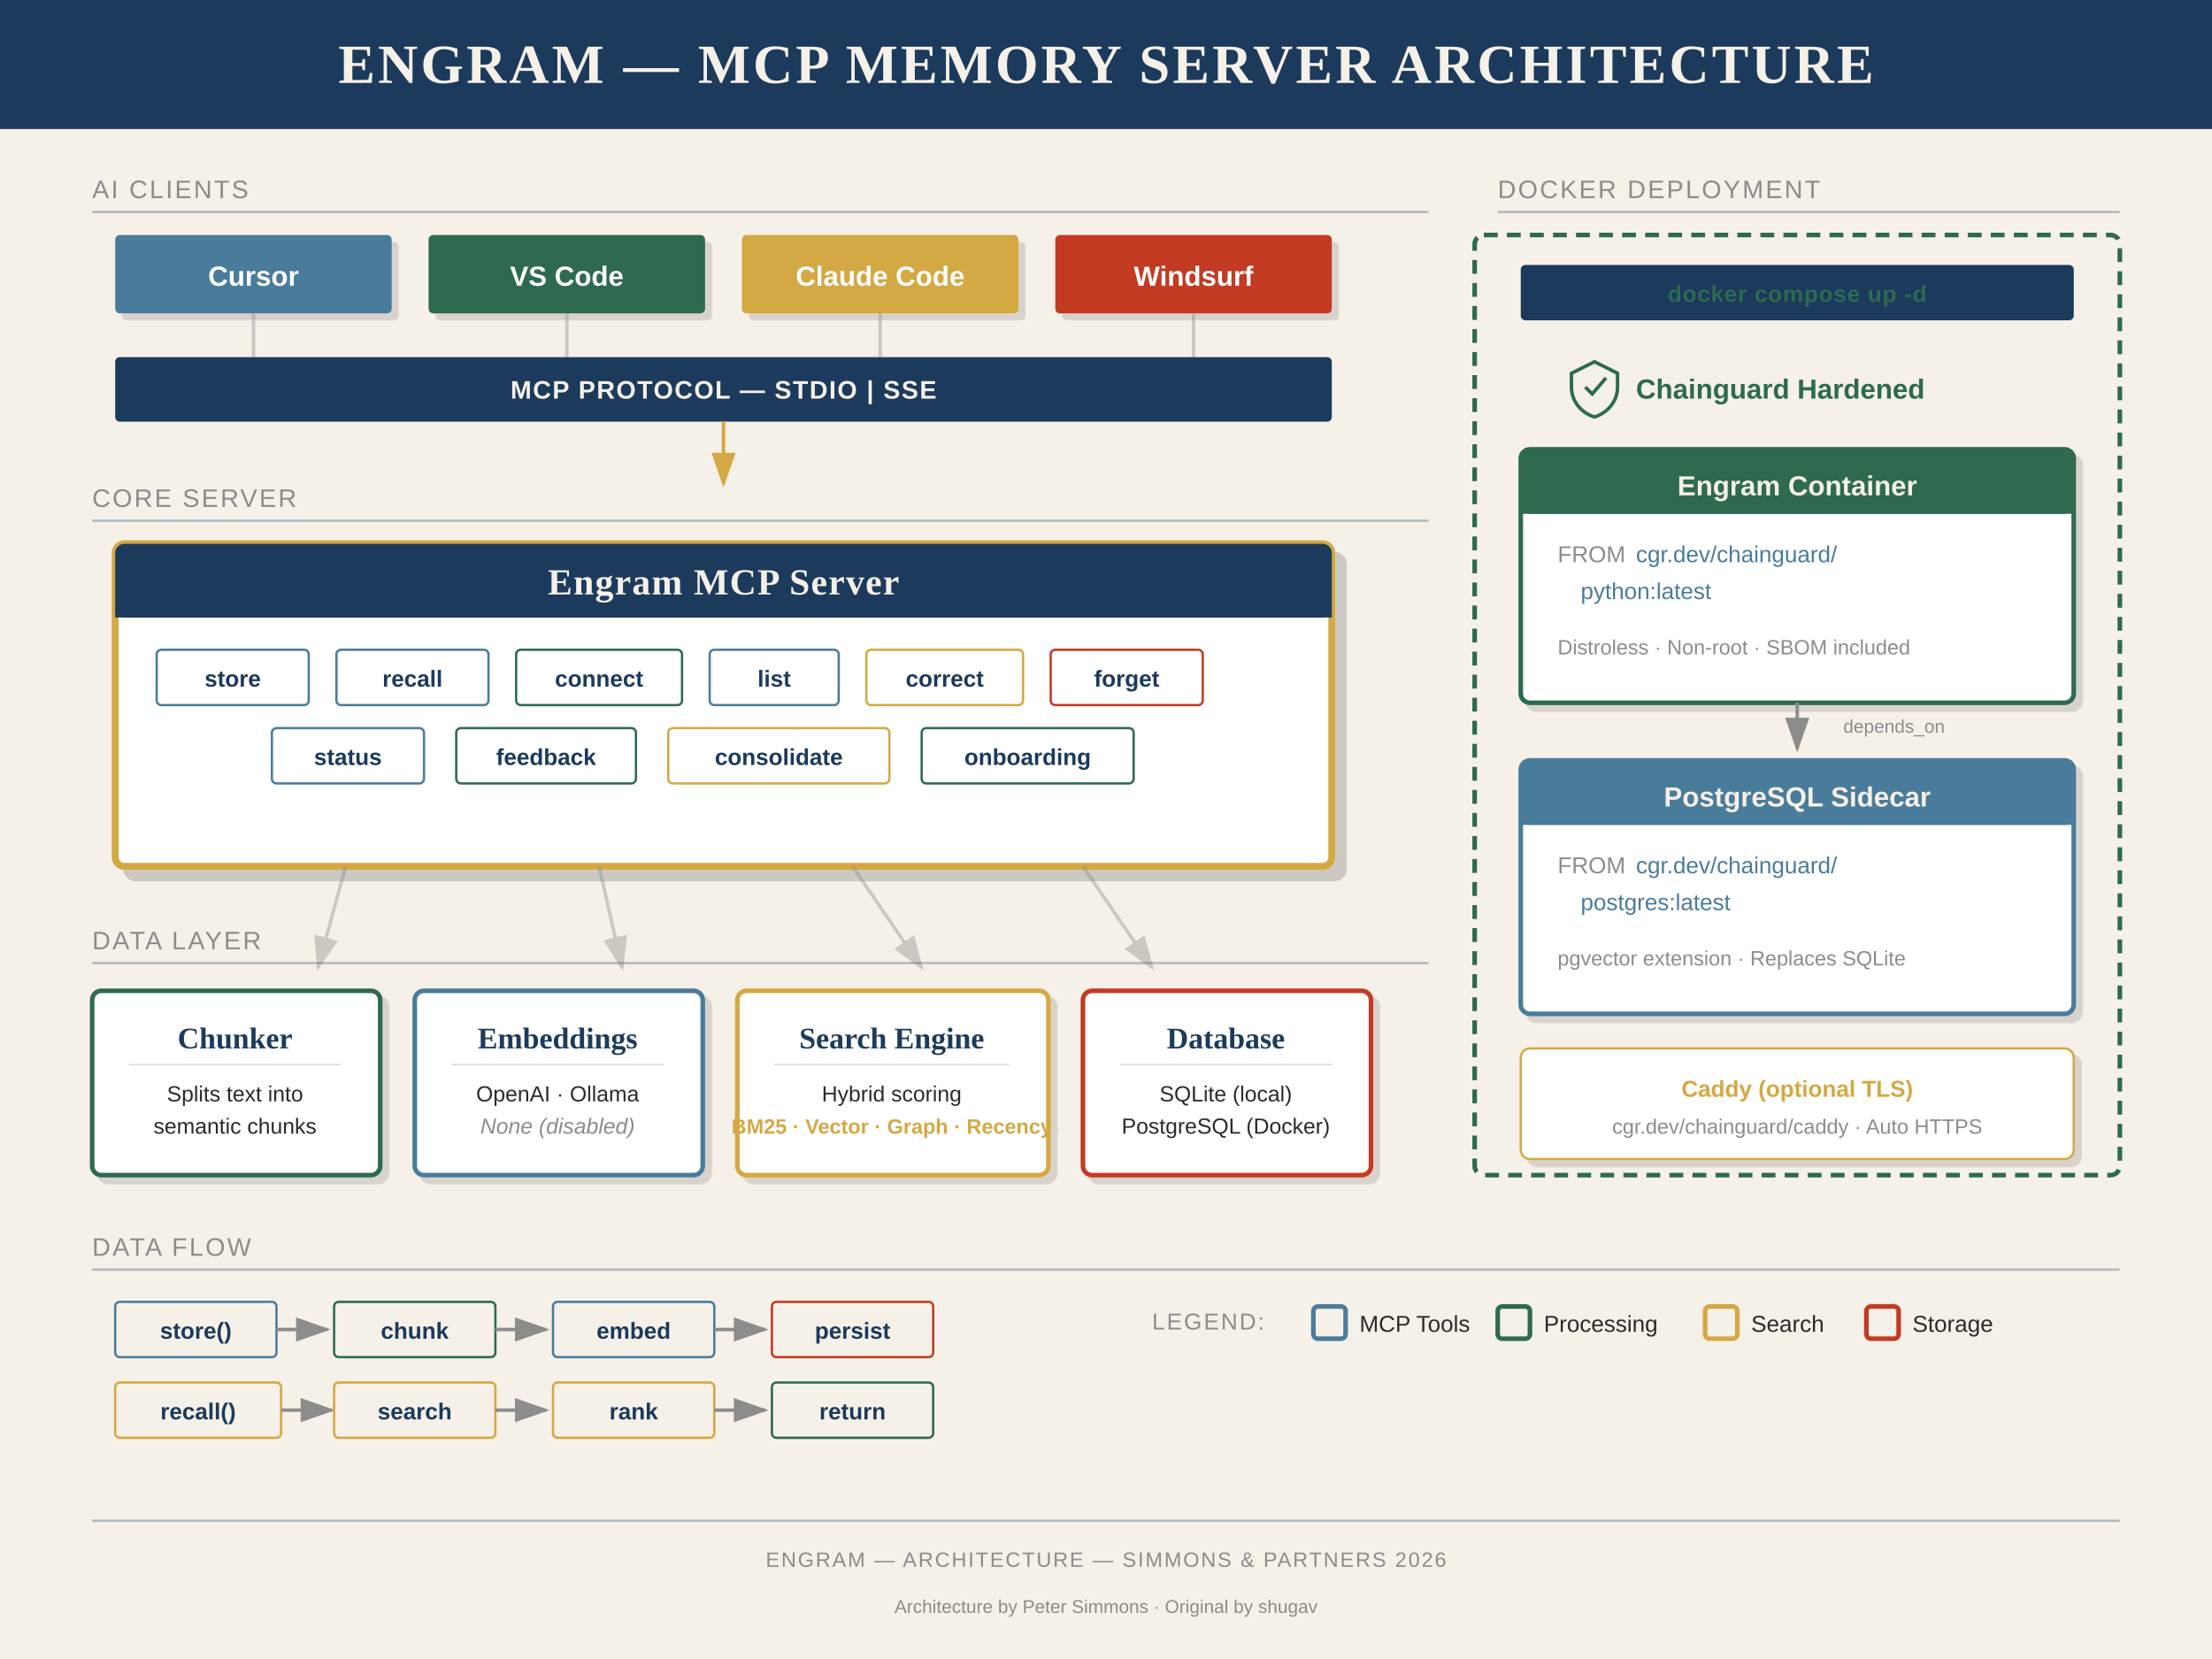
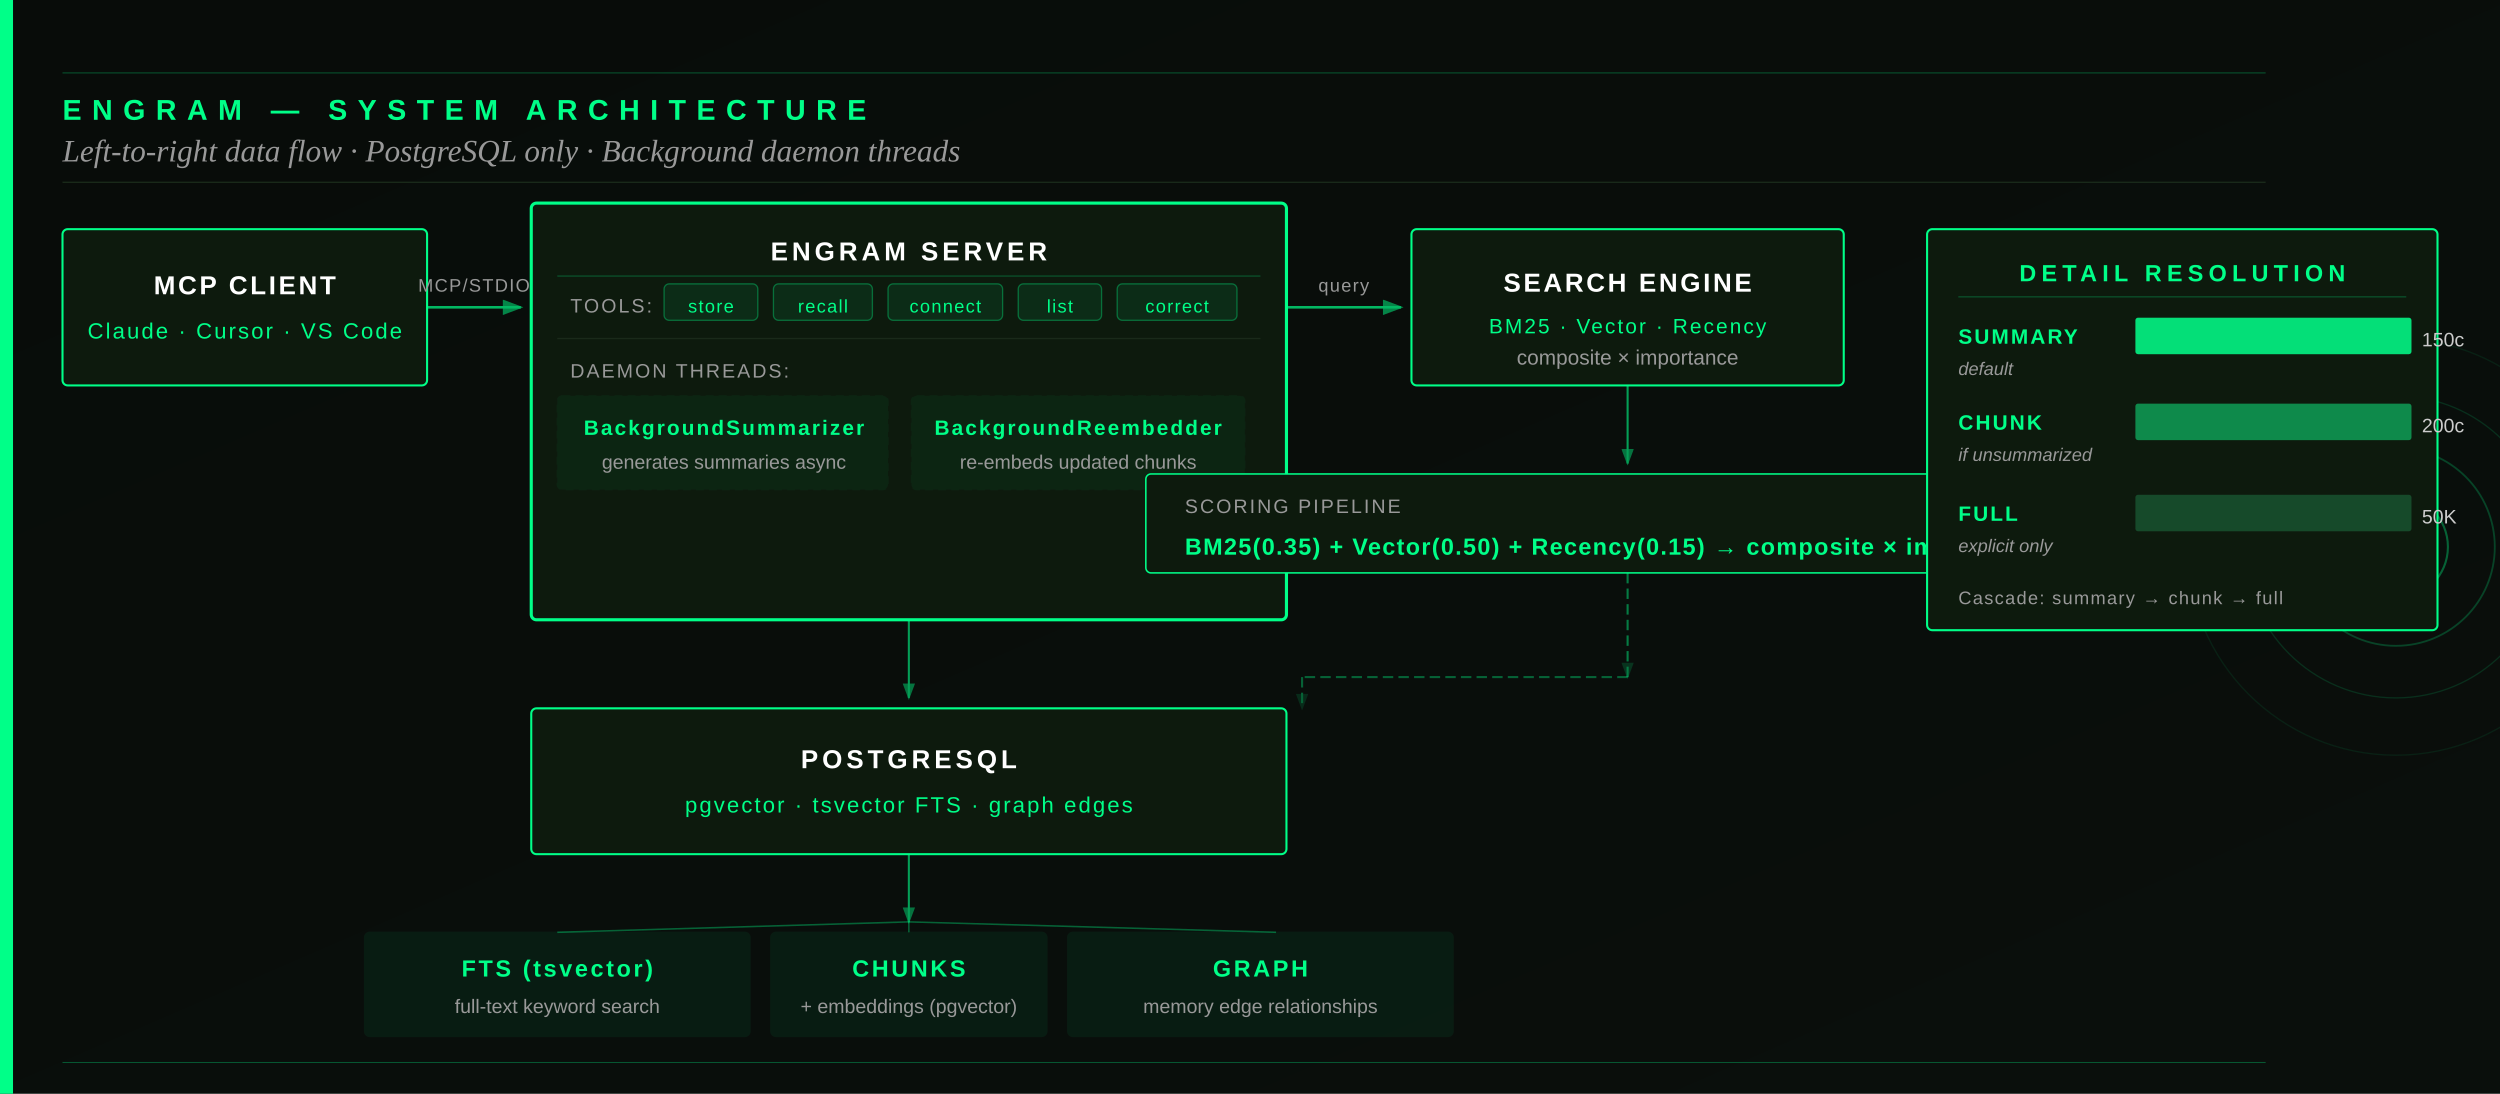
- <svg xmlns="http://www.w3.org/2000/svg" viewBox="0 0 960 720" width="100%">
+ <svg xmlns="http://www.w3.org/2000/svg" viewBox="0 0 960 420" width="100%">
  <defs>
-     <filter id="shadow-standard" x="-5%" y="-5%" width="115%" height="115%">
-       <feDropShadow dx="3" dy="3" stdDeviation="0" flood-color="#2B2B2B" flood-opacity="0.15" />
-     </filter>
-     <filter id="shadow-elevated" x="-5%" y="-5%" width="115%" height="115%">
-       <feDropShadow dx="5" dy="5" stdDeviation="0" flood-color="#2B2B2B" flood-opacity="0.2" />
-     </filter>
-     <marker id="arrowhead" markerWidth="10" markerHeight="7" refX="9" refY="3.5" orient="auto">
-       <polygon points="0 0, 10 3.5, 0 7" fill="#8C8C8C" />
+     <linearGradient id="bg" x1="0%" y1="0%" x2="100%" y2="100%">
+       <stop offset="0%" style="stop-color:#080c09" />
+       <stop offset="100%" style="stop-color:#0a0f0c" />
+     </linearGradient>
+     <marker id="arrow" markerWidth="8" markerHeight="6" refX="7" refY="3" orient="auto">
+       <polygon points="0 0, 8 3, 0 6" fill="#00ff88" opacity="0.7" />
    </marker>
-     <marker id="arrowhead-gold" markerWidth="10" markerHeight="7" refX="9" refY="3.5" orient="auto">
-       <polygon points="0 0, 10 3.5, 0 7" fill="#D4A843" />
+     <marker id="arrow-dim" markerWidth="8" markerHeight="6" refX="7" refY="3" orient="auto">
+       <polygon points="0 0, 8 3, 0 6" fill="#00ff88" opacity="0.35" />
    </marker>
-     <style>
-       @media (prefers-color-scheme: dark) {
-         .bg-ivory { fill: #1A1A2E; }
-         .text-navy { fill: #F5F0E8; }
-         .text-charcoal { fill: #E0E0E0; }
-         .text-muted { fill: #8C8C8C; }
-         .border-navy { stroke: #4A7C9B; }
-         .card-fill { fill: #2B2B3D; }
-         .header-fill { fill: #0D1B2A; }
-       }
-     </style>
  </defs>
-   <rect class="bg-ivory" width="960" height="720" fill="#F5F0E8" />
-   <rect class="header-fill" x="0" y="0" width="960" height="56" fill="#1B3A5C" />
-   <text x="480" y="36" font-family="Georgia, 'Times New Roman', serif" font-weight="700" font-size="24" fill="#F5F0E8" text-anchor="middle" letter-spacing="0.05em">ENGRAM — MCP MEMORY SERVER ARCHITECTURE</text>
-   <text x="40" y="86" font-family="'Helvetica Neue', Arial, sans-serif" font-size="11" fill="#8C8C8C" letter-spacing="0.08em">AI CLIENTS</text>
-   <line x1="40" y1="92" x2="620" y2="92" stroke="#1B3A5C" stroke-width="1" opacity="0.3" />
-   <g filter="url(#shadow-standard)">
-     <rect x="50" y="102" width="120" height="34" fill="#4A7C9B" rx="2" />
-     <text x="110" y="124" text-anchor="middle" fill="#FFFFFF" font-family="'Helvetica Neue', Arial, sans-serif" font-size="12" font-weight="600">Cursor</text>
-   </g>
-   <g filter="url(#shadow-standard)">
-     <rect x="186" y="102" width="120" height="34" fill="#2D6A4F" rx="2" />
-     <text x="246" y="124" text-anchor="middle" fill="#FFFFFF" font-family="'Helvetica Neue', Arial, sans-serif" font-size="12" font-weight="600">VS Code</text>
-   </g>
-   <g filter="url(#shadow-standard)">
-     <rect x="322" y="102" width="120" height="34" fill="#D4A843" rx="2" />
-     <text x="382" y="124" text-anchor="middle" fill="#FFFFFF" font-family="'Helvetica Neue', Arial, sans-serif" font-size="12" font-weight="600">Claude Code</text>
-   </g>
-   <g filter="url(#shadow-standard)">
-     <rect x="458" y="102" width="120" height="34" fill="#C23B22" rx="2" />
-     <text x="518" y="124" text-anchor="middle" fill="#FFFFFF" font-family="'Helvetica Neue', Arial, sans-serif" font-size="12" font-weight="600">Windsurf</text>
-   </g>
-   <g stroke="#8C8C8C" stroke-width="1.5" opacity="0.4">
-     <line x1="110" y1="136" x2="110" y2="155" />
-     <line x1="246" y1="136" x2="246" y2="155" />
-     <line x1="382" y1="136" x2="382" y2="155" />
-     <line x1="518" y1="136" x2="518" y2="155" />
-   </g>
-   <rect x="50" y="155" width="528" height="28" fill="#1B3A5C" rx="2" />
-   <text x="314" y="173" text-anchor="middle" fill="#F5F0E8" font-family="'Helvetica Neue', Arial, sans-serif" font-size="11" font-weight="600" letter-spacing="0.05em">MCP PROTOCOL — STDIO | SSE</text>
-   <line x1="314" y1="183" x2="314" y2="210" stroke="#D4A843" stroke-width="1.5" marker-end="url(#arrowhead-gold)" />
-   <text x="40" y="220" font-family="'Helvetica Neue', Arial, sans-serif" font-size="11" fill="#8C8C8C" letter-spacing="0.08em">CORE SERVER</text>
-   <line x1="40" y1="226" x2="620" y2="226" stroke="#1B3A5C" stroke-width="1" opacity="0.3" />
-   <g filter="url(#shadow-elevated)">
-     <rect class="card-fill" x="50" y="236" width="528" height="140" fill="#FFFFFF" stroke="#D4A843" stroke-width="3" rx="4" />
-     <rect x="50" y="236" width="528" height="32" fill="#1B3A5C" rx="4" />
-     <rect x="50" y="264" width="528" height="4" fill="#1B3A5C" />
-     <text x="314" y="258" text-anchor="middle" fill="#F5F0E8" font-family="Georgia, 'Times New Roman', serif" font-weight="700" font-size="16" letter-spacing="0.03em">Engram MCP Server</text>
-   </g>
-   <g font-family="'Helvetica Neue', Arial, sans-serif" font-size="10">
-     <rect x="68" y="282" width="66" height="24" fill="none" stroke="#4A7C9B" stroke-width="1" rx="2" />
-     <text x="101" y="298" text-anchor="middle" fill="#1B3A5C" font-weight="600">store</text>
-     <rect x="146" y="282" width="66" height="24" fill="none" stroke="#4A7C9B" stroke-width="1" rx="2" />
-     <text x="179" y="298" text-anchor="middle" fill="#1B3A5C" font-weight="600">recall</text>
-     <rect x="224" y="282" width="72" height="24" fill="none" stroke="#2D6A4F" stroke-width="1" rx="2" />
-     <text x="260" y="298" text-anchor="middle" fill="#1B3A5C" font-weight="600">connect</text>
-     <rect x="308" y="282" width="56" height="24" fill="none" stroke="#4A7C9B" stroke-width="1" rx="2" />
-     <text x="336" y="298" text-anchor="middle" fill="#1B3A5C" font-weight="600">list</text>
-     <rect x="376" y="282" width="68" height="24" fill="none" stroke="#D4A843" stroke-width="1" rx="2" />
-     <text x="410" y="298" text-anchor="middle" fill="#1B3A5C" font-weight="600">correct</text>
-     <rect x="456" y="282" width="66" height="24" fill="none" stroke="#C23B22" stroke-width="1" rx="2" />
-     <text x="489" y="298" text-anchor="middle" fill="#1B3A5C" font-weight="600">forget</text>
-   </g>
-   <g font-family="'Helvetica Neue', Arial, sans-serif" font-size="10">
-     <rect x="118" y="316" width="66" height="24" fill="none" stroke="#4A7C9B" stroke-width="1" rx="2" />
-     <text x="151" y="332" text-anchor="middle" fill="#1B3A5C" font-weight="600">status</text>
-     <rect x="198" y="316" width="78" height="24" fill="none" stroke="#2D6A4F" stroke-width="1" rx="2" />
-     <text x="237" y="332" text-anchor="middle" fill="#1B3A5C" font-weight="600">feedback</text>
-     <rect x="290" y="316" width="96" height="24" fill="none" stroke="#D4A843" stroke-width="1" rx="2" />
-     <text x="338" y="332" text-anchor="middle" fill="#1B3A5C" font-weight="600">consolidate</text>
-     <rect x="400" y="316" width="92" height="24" fill="none" stroke="#2D6A4F" stroke-width="1" rx="2" />
-     <text x="446" y="332" text-anchor="middle" fill="#1B3A5C" font-weight="600">onboarding</text>
-   </g>
-   <g stroke="#8C8C8C" stroke-width="1.5" opacity="0.4">
-     <line x1="150" y1="376" x2="138" y2="420" marker-end="url(#arrowhead)" />
-     <line x1="260" y1="376" x2="270" y2="420" marker-end="url(#arrowhead)" />
-     <line x1="370" y1="376" x2="400" y2="420" marker-end="url(#arrowhead)" />
-     <line x1="470" y1="376" x2="500" y2="420" marker-end="url(#arrowhead)" />
-   </g>
-   <text x="40" y="412" font-family="'Helvetica Neue', Arial, sans-serif" font-size="11" fill="#8C8C8C" letter-spacing="0.08em">DATA LAYER</text>
-   <line x1="40" y1="418" x2="620" y2="418" stroke="#1B3A5C" stroke-width="1" opacity="0.3" />
-   <g filter="url(#shadow-standard)">
-     <rect class="card-fill" x="40" y="430" width="125" height="80" fill="#FFFFFF" stroke="#2D6A4F" stroke-width="2" rx="4" />
-     <text x="102" y="455" text-anchor="middle" fill="#1B3A5C" font-family="Georgia, 'Times New Roman', serif" font-weight="700" font-size="13">Chunker</text>
-     <line x1="56" y1="462" x2="148" y2="462" stroke="#8C8C8C" stroke-width="0.5" opacity="0.4" />
-     <text x="102" y="478" text-anchor="middle" fill="#2B2B2B" font-family="'Helvetica Neue', Arial, sans-serif" font-size="9.5">Splits text into</text>
-     <text x="102" y="492" text-anchor="middle" fill="#2B2B2B" font-family="'Helvetica Neue', Arial, sans-serif" font-size="9.5">semantic chunks</text>
-   </g>
-   <g filter="url(#shadow-standard)">
-     <rect class="card-fill" x="180" y="430" width="125" height="80" fill="#FFFFFF" stroke="#4A7C9B" stroke-width="2" rx="4" />
-     <text x="242" y="455" text-anchor="middle" fill="#1B3A5C" font-family="Georgia, 'Times New Roman', serif" font-weight="700" font-size="13">Embeddings</text>
-     <line x1="196" y1="462" x2="288" y2="462" stroke="#8C8C8C" stroke-width="0.5" opacity="0.4" />
-     <text x="242" y="478" text-anchor="middle" fill="#2B2B2B" font-family="'Helvetica Neue', Arial, sans-serif" font-size="9.5">OpenAI · Ollama</text>
-     <text x="242" y="492" text-anchor="middle" fill="#8C8C8C" font-family="'Helvetica Neue', Arial, sans-serif" font-size="9.5" font-style="italic">None (disabled)</text>
-   </g>
-   <g filter="url(#shadow-standard)">
-     <rect class="card-fill" x="320" y="430" width="135" height="80" fill="#FFFFFF" stroke="#D4A843" stroke-width="2" rx="4" />
-     <text x="387" y="455" text-anchor="middle" fill="#1B3A5C" font-family="Georgia, 'Times New Roman', serif" font-weight="700" font-size="13">Search Engine</text>
-     <line x1="336" y1="462" x2="438" y2="462" stroke="#8C8C8C" stroke-width="0.5" opacity="0.4" />
-     <text x="387" y="478" text-anchor="middle" fill="#2B2B2B" font-family="'Helvetica Neue', Arial, sans-serif" font-size="9.5">Hybrid scoring</text>
-     <text x="387" y="492" text-anchor="middle" fill="#D4A843" font-family="'Helvetica Neue', Arial, sans-serif" font-size="9" font-weight="600">BM25 · Vector · Graph · Recency</text>
-   </g>
-   <g filter="url(#shadow-standard)">
-     <rect class="card-fill" x="470" y="430" width="125" height="80" fill="#FFFFFF" stroke="#C23B22" stroke-width="2" rx="4" />
-     <text x="532" y="455" text-anchor="middle" fill="#1B3A5C" font-family="Georgia, 'Times New Roman', serif" font-weight="700" font-size="13">Database</text>
-     <line x1="486" y1="462" x2="578" y2="462" stroke="#8C8C8C" stroke-width="0.5" opacity="0.4" />
-     <text x="532" y="478" text-anchor="middle" fill="#2B2B2B" font-family="'Helvetica Neue', Arial, sans-serif" font-size="9.5">SQLite (local)</text>
-     <text x="532" y="492" text-anchor="middle" fill="#2B2B2B" font-family="'Helvetica Neue', Arial, sans-serif" font-size="9.5">PostgreSQL (Docker)</text>
-   </g>
-   <text x="650" y="86" font-family="'Helvetica Neue', Arial, sans-serif" font-size="11" fill="#8C8C8C" letter-spacing="0.08em">DOCKER DEPLOYMENT</text>
-   <line x1="650" y1="92" x2="920" y2="92" stroke="#1B3A5C" stroke-width="1" opacity="0.3" />
-   <rect x="640" y="102" width="280" height="408" fill="none" stroke="#2D6A4F" stroke-width="2" rx="4" stroke-dasharray="6,4" />
-   <rect x="660" y="115" width="240" height="24" fill="#1B3A5C" rx="2" />
-   <text x="780" y="131" text-anchor="middle" fill="#2D6A4F" font-family="'Helvetica Neue', Arial, sans-serif" font-size="10" font-weight="600" letter-spacing="0.03em">docker compose up -d</text>
-   <g transform="translate(680, 155)">
-     <path d="M12,2 L22,7 L22,13 C22,19 18,24 12,26 C6,24 2,19 2,13 L2,7 Z" fill="none" stroke="#2D6A4F" stroke-width="1.5" />
-     <polyline points="8,13 11,16 17,9" fill="none" stroke="#2D6A4F" stroke-width="1.5" />
-     <text x="30" y="18" fill="#2D6A4F" font-family="'Helvetica Neue', Arial, sans-serif" font-size="12" font-weight="600">Chainguard Hardened</text>
-   </g>
-   <g filter="url(#shadow-standard)">
-     <rect class="card-fill" x="660" y="195" width="240" height="110" fill="#FFFFFF" stroke="#2D6A4F" stroke-width="2" rx="4" />
-     <rect x="660" y="195" width="240" height="28" fill="#2D6A4F" rx="4" />
-     <rect x="660" y="219" width="240" height="4" fill="#2D6A4F" />
-     <text x="780" y="215" text-anchor="middle" fill="#F5F0E8" font-family="'Helvetica Neue', Arial, sans-serif" font-weight="600" font-size="12">Engram Container</text>
-     <text x="676" y="244" fill="#8C8C8C" font-family="'Helvetica Neue', Arial, sans-serif" font-size="10">FROM</text>
-     <text x="710" y="244" fill="#4A7C9B" font-family="'Helvetica Neue', Arial, sans-serif" font-size="10">cgr.dev/chainguard/</text>
-     <text x="686" y="260" fill="#4A7C9B" font-family="'Helvetica Neue', Arial, sans-serif" font-size="10">python:latest</text>
-     <text x="676" y="284" fill="#8C8C8C" font-family="'Helvetica Neue', Arial, sans-serif" font-size="9">Distroless · Non-root · SBOM included</text>
-   </g>
-   <line x1="780" y1="305" x2="780" y2="325" stroke="#8C8C8C" stroke-width="1.5" marker-end="url(#arrowhead)" />
-   <text x="800" y="318" fill="#8C8C8C" font-family="'Helvetica Neue', Arial, sans-serif" font-size="8">depends_on</text>
-   <g filter="url(#shadow-standard)">
-     <rect class="card-fill" x="660" y="330" width="240" height="110" fill="#FFFFFF" stroke="#4A7C9B" stroke-width="2" rx="4" />
-     <rect x="660" y="330" width="240" height="28" fill="#4A7C9B" rx="4" />
-     <rect x="660" y="354" width="240" height="4" fill="#4A7C9B" />
-     <text x="780" y="350" text-anchor="middle" fill="#F5F0E8" font-family="'Helvetica Neue', Arial, sans-serif" font-weight="600" font-size="12">PostgreSQL Sidecar</text>
-     <text x="676" y="379" fill="#8C8C8C" font-family="'Helvetica Neue', Arial, sans-serif" font-size="10">FROM</text>
-     <text x="710" y="379" fill="#4A7C9B" font-family="'Helvetica Neue', Arial, sans-serif" font-size="10">cgr.dev/chainguard/</text>
-     <text x="686" y="395" fill="#4A7C9B" font-family="'Helvetica Neue', Arial, sans-serif" font-size="10">postgres:latest</text>
-     <text x="676" y="419" fill="#8C8C8C" font-family="'Helvetica Neue', Arial, sans-serif" font-size="9">pgvector extension · Replaces SQLite</text>
-   </g>
-   <g filter="url(#shadow-standard)">
-     <rect class="card-fill" x="660" y="455" width="240" height="48" fill="#FFFFFF" stroke="#D4A843" stroke-width="1" rx="4" />
-     <text x="780" y="476" text-anchor="middle" fill="#D4A843" font-family="'Helvetica Neue', Arial, sans-serif" font-size="10" font-weight="600">Caddy (optional TLS)</text>
-     <text x="780" y="492" text-anchor="middle" fill="#8C8C8C" font-family="'Helvetica Neue', Arial, sans-serif" font-size="9">cgr.dev/chainguard/caddy · Auto HTTPS</text>
-   </g>
-   <text x="40" y="545" font-family="'Helvetica Neue', Arial, sans-serif" font-size="11" fill="#8C8C8C" letter-spacing="0.08em">DATA FLOW</text>
-   <line x1="40" y1="551" x2="920" y2="551" stroke="#1B3A5C" stroke-width="1" opacity="0.3" />
-   <g transform="translate(50, 565)">
-     <rect x="0" y="0" width="70" height="24" fill="none" stroke="#4A7C9B" stroke-width="1" rx="2" />
-     <text x="35" y="16" text-anchor="middle" fill="#1B3A5C" font-family="'Helvetica Neue', Arial, sans-serif" font-size="10" font-weight="600">store()</text>
-     <line x1="70" y1="12" x2="92" y2="12" stroke="#8C8C8C" stroke-width="1.5" marker-end="url(#arrowhead)" />
-     <rect x="95" y="0" width="70" height="24" fill="none" stroke="#2D6A4F" stroke-width="1" rx="2" />
-     <text x="130" y="16" text-anchor="middle" fill="#1B3A5C" font-family="'Helvetica Neue', Arial, sans-serif" font-size="10" font-weight="600">chunk</text>
-     <line x1="165" y1="12" x2="187" y2="12" stroke="#8C8C8C" stroke-width="1.5" marker-end="url(#arrowhead)" />
-     <rect x="190" y="0" width="70" height="24" fill="none" stroke="#4A7C9B" stroke-width="1" rx="2" />
-     <text x="225" y="16" text-anchor="middle" fill="#1B3A5C" font-family="'Helvetica Neue', Arial, sans-serif" font-size="10" font-weight="600">embed</text>
-     <line x1="260" y1="12" x2="282" y2="12" stroke="#8C8C8C" stroke-width="1.5" marker-end="url(#arrowhead)" />
-     <rect x="285" y="0" width="70" height="24" fill="none" stroke="#C23B22" stroke-width="1" rx="2" />
-     <text x="320" y="16" text-anchor="middle" fill="#1B3A5C" font-family="'Helvetica Neue', Arial, sans-serif" font-size="10" font-weight="600">persist</text>
-   </g>
-   <g transform="translate(50, 600)">
-     <rect x="0" y="0" width="72" height="24" fill="none" stroke="#D4A843" stroke-width="1" rx="2" />
-     <text x="36" y="16" text-anchor="middle" fill="#1B3A5C" font-family="'Helvetica Neue', Arial, sans-serif" font-size="10" font-weight="600">recall()</text>
-     <line x1="72" y1="12" x2="94" y2="12" stroke="#8C8C8C" stroke-width="1.5" marker-end="url(#arrowhead)" />
-     <rect x="95" y="0" width="70" height="24" fill="none" stroke="#D4A843" stroke-width="1" rx="2" />
-     <text x="130" y="16" text-anchor="middle" fill="#1B3A5C" font-family="'Helvetica Neue', Arial, sans-serif" font-size="10" font-weight="600">search</text>
-     <line x1="165" y1="12" x2="187" y2="12" stroke="#8C8C8C" stroke-width="1.5" marker-end="url(#arrowhead)" />
-     <rect x="190" y="0" width="70" height="24" fill="none" stroke="#D4A843" stroke-width="1" rx="2" />
-     <text x="225" y="16" text-anchor="middle" fill="#1B3A5C" font-family="'Helvetica Neue', Arial, sans-serif" font-size="10" font-weight="600">rank</text>
-     <line x1="260" y1="12" x2="282" y2="12" stroke="#8C8C8C" stroke-width="1.5" marker-end="url(#arrowhead)" />
-     <rect x="285" y="0" width="70" height="24" fill="none" stroke="#2D6A4F" stroke-width="1" rx="2" />
-     <text x="320" y="16" text-anchor="middle" fill="#1B3A5C" font-family="'Helvetica Neue', Arial, sans-serif" font-size="10" font-weight="600">return</text>
-   </g>
-   <g transform="translate(500, 565)">
-     <text x="0" y="12" font-family="'Helvetica Neue', Arial, sans-serif" font-size="10" fill="#8C8C8C" letter-spacing="0.08em">LEGEND:</text>
-     <rect x="70" y="2" width="14" height="14" fill="none" stroke="#4A7C9B" stroke-width="2" rx="2" />
-     <text x="90" y="13" font-family="'Helvetica Neue', Arial, sans-serif" font-size="10" fill="#2B2B2B">MCP Tools</text>
-     <rect x="150" y="2" width="14" height="14" fill="none" stroke="#2D6A4F" stroke-width="2" rx="2" />
-     <text x="170" y="13" font-family="'Helvetica Neue', Arial, sans-serif" font-size="10" fill="#2B2B2B">Processing</text>
-     <rect x="240" y="2" width="14" height="14" fill="none" stroke="#D4A843" stroke-width="2" rx="2" />
-     <text x="260" y="13" font-family="'Helvetica Neue', Arial, sans-serif" font-size="10" fill="#2B2B2B">Search</text>
-     <rect x="310" y="2" width="14" height="14" fill="none" stroke="#C23B22" stroke-width="2" rx="2" />
-     <text x="330" y="13" font-family="'Helvetica Neue', Arial, sans-serif" font-size="10" fill="#2B2B2B">Storage</text>
-   </g>
-   <line x1="40" y1="660" x2="920" y2="660" stroke="#1B3A5C" stroke-width="1" opacity="0.3" />
-   <text x="480" y="680" text-anchor="middle" fill="#8C8C8C" font-family="'Helvetica Neue', Arial, sans-serif" font-size="9" letter-spacing="0.08em">ENGRAM — ARCHITECTURE — SIMMONS &amp; PARTNERS 2026</text>
-   <text x="480" y="700" text-anchor="middle" fill="#8C8C8C" font-family="'Helvetica Neue', Arial, sans-serif" font-size="8">Architecture by Peter Simmons · Original by shugav</text>
+   <rect width="960" height="420" fill="url(#bg)" />
+   <rect width="5" height="420" fill="#00ff88" />
+   <circle cx="920" cy="210" r="80" fill="none" stroke="#00ff88" stroke-width="0.5" opacity="0.08" />
+   <circle cx="920" cy="210" r="58" fill="none" stroke="#00ff88" stroke-width="0.5" opacity="0.14" />
+   <circle cx="920" cy="210" r="38" fill="none" stroke="#00ff88" stroke-width="0.7" opacity="0.22" />
+   <circle cx="920" cy="210" r="20" fill="none" stroke="#00ff88" stroke-width="0.8" opacity="0.35" />
+   <circle cx="920" cy="210" r="7" fill="#00ff88" opacity="0.20" />
+   <circle cx="920" cy="210" r="2.5" fill="#00ff88" opacity="0.85" />
+   <line x1="24" y1="28" x2="870" y2="28" stroke="#00ff88" stroke-width="0.4" opacity="0.3" />
+   <text x="24" y="46" font-family="'Helvetica Neue', Arial, sans-serif" font-size="11" fill="#00ff88" font-weight="700" letter-spacing="4">ENGRAM — SYSTEM ARCHITECTURE</text>
+   <text x="24" y="62" font-family="Georgia, 'Times New Roman', serif" font-size="12" fill="#999999" font-style="italic">Left-to-right data flow · PostgreSQL only · Background daemon threads</text>
+   <line x1="24" y1="70" x2="870" y2="70" stroke="#1a2a1a" stroke-width="0.5" />
+   <rect x="24" y="88" width="140" height="60" rx="2" fill="#0d1a0d" stroke="#00ff88" stroke-width="0.8" />
+   <text x="94" y="113" font-family="'Helvetica Neue', Arial, sans-serif" font-size="10" fill="#ffffff" font-weight="700" text-anchor="middle" letter-spacing="1">MCP CLIENT</text>
+   <text x="94" y="130" font-family="'Helvetica Neue', Arial, sans-serif" font-size="8.5" fill="#00ff88" text-anchor="middle" letter-spacing="0.8">Claude · Cursor · VS Code</text>
+   <line x1="164" y1="118" x2="200" y2="118" stroke="#00ff88" stroke-width="1" marker-end="url(#arrow)" opacity="0.7" />
+   <text x="182" y="112" font-family="'Helvetica Neue', Arial, sans-serif" font-size="7" fill="#999999" text-anchor="middle" letter-spacing="0.5">MCP/STDIO</text>
+   <rect x="204" y="78" width="290" height="160" rx="2" fill="#0d1a0d" stroke="#00ff88" stroke-width="1.2" />
+   <text x="349" y="100" font-family="'Helvetica Neue', Arial, sans-serif" font-size="10" fill="#ffffff" font-weight="700" text-anchor="middle" letter-spacing="1.5">ENGRAM SERVER</text>
+   <line x1="214" y1="106" x2="484" y2="106" stroke="#00ff88" stroke-width="0.4" opacity="0.3" />
+   <text x="219" y="120" font-family="'Helvetica Neue', Arial, sans-serif" font-size="7.5" fill="#999999" letter-spacing="0.8">TOOLS:</text>
+   <rect x="255" y="109" width="36" height="14" rx="2" fill="#00ff88" opacity="0.08" />
+   <rect x="255" y="109" width="36" height="14" rx="2" fill="none" stroke="#00ff88" stroke-width="0.5" opacity="0.35" />
+   <text x="273" y="120" font-family="'Helvetica Neue', Arial, sans-serif" font-size="7" fill="#00ff88" text-anchor="middle" letter-spacing="0.5">store</text>
+   <rect x="297" y="109" width="38" height="14" rx="2" fill="#00ff88" opacity="0.08" />
+   <rect x="297" y="109" width="38" height="14" rx="2" fill="none" stroke="#00ff88" stroke-width="0.5" opacity="0.35" />
+   <text x="316" y="120" font-family="'Helvetica Neue', Arial, sans-serif" font-size="7" fill="#00ff88" text-anchor="middle" letter-spacing="0.5">recall</text>
+   <rect x="341" y="109" width="44" height="14" rx="2" fill="#00ff88" opacity="0.08" />
+   <rect x="341" y="109" width="44" height="14" rx="2" fill="none" stroke="#00ff88" stroke-width="0.5" opacity="0.35" />
+   <text x="363" y="120" font-family="'Helvetica Neue', Arial, sans-serif" font-size="7" fill="#00ff88" text-anchor="middle" letter-spacing="0.5">connect</text>
+   <rect x="391" y="109" width="32" height="14" rx="2" fill="#00ff88" opacity="0.08" />
+   <rect x="391" y="109" width="32" height="14" rx="2" fill="none" stroke="#00ff88" stroke-width="0.5" opacity="0.35" />
+   <text x="407" y="120" font-family="'Helvetica Neue', Arial, sans-serif" font-size="7" fill="#00ff88" text-anchor="middle" letter-spacing="0.5">list</text>
+   <rect x="429" y="109" width="46" height="14" rx="2" fill="#00ff88" opacity="0.08" />
+   <rect x="429" y="109" width="46" height="14" rx="2" fill="none" stroke="#00ff88" stroke-width="0.5" opacity="0.35" />
+   <text x="452" y="120" font-family="'Helvetica Neue', Arial, sans-serif" font-size="7" fill="#00ff88" text-anchor="middle" letter-spacing="0.5">correct</text>
+   <line x1="214" y1="130" x2="484" y2="130" stroke="#1a2a1a" stroke-width="0.5" />
+   <text x="219" y="145" font-family="'Helvetica Neue', Arial, sans-serif" font-size="7.5" fill="#999999" letter-spacing="0.8">DAEMON THREADS:</text>
+   <rect x="214" y="152" width="127" height="36" rx="2" fill="#00ff88" opacity="0.05" stroke="#00ff88" stroke-width="0.5" stroke-dasharray="3,2" />
+   <text x="278" y="167" font-family="'Helvetica Neue', Arial, sans-serif" font-size="8" fill="#00ff88" font-weight="700" text-anchor="middle" letter-spacing="0.8">BackgroundSummarizer</text>
+   <text x="278" y="180" font-family="'Helvetica Neue', Arial, sans-serif" font-size="7.5" fill="#999999" text-anchor="middle">generates summaries async</text>
+   <rect x="350" y="152" width="128" height="36" rx="2" fill="#00ff88" opacity="0.05" stroke="#00ff88" stroke-width="0.5" stroke-dasharray="3,2" />
+   <text x="414" y="167" font-family="'Helvetica Neue', Arial, sans-serif" font-size="8" fill="#00ff88" font-weight="700" text-anchor="middle" letter-spacing="0.8">BackgroundReembedder</text>
+   <text x="414" y="180" font-family="'Helvetica Neue', Arial, sans-serif" font-size="7.5" fill="#999999" text-anchor="middle">re-embeds updated chunks</text>
+   <line x1="494" y1="118" x2="538" y2="118" stroke="#00ff88" stroke-width="1" marker-end="url(#arrow)" opacity="0.7" />
+   <text x="516" y="112" font-family="'Helvetica Neue', Arial, sans-serif" font-size="7" fill="#999999" text-anchor="middle" letter-spacing="0.5">query</text>
+   <rect x="542" y="88" width="166" height="60" rx="2" fill="#0d1a0d" stroke="#00ff88" stroke-width="0.8" />
+   <text x="625" y="112" font-family="'Helvetica Neue', Arial, sans-serif" font-size="10" fill="#ffffff" font-weight="700" text-anchor="middle" letter-spacing="1">SEARCH ENGINE</text>
+   <text x="625" y="128" font-family="'Helvetica Neue', Arial, sans-serif" font-size="8" fill="#00ff88" text-anchor="middle" letter-spacing="0.8">BM25 · Vector · Recency</text>
+   <text x="625" y="140" font-family="'Helvetica Neue', Arial, sans-serif" font-size="8" fill="#999999" text-anchor="middle">composite × importance</text>
+   <line x1="625" y1="148" x2="625" y2="178" stroke="#00ff88" stroke-width="0.8" marker-end="url(#arrow)" opacity="0.6" />
+   <rect x="440" y="182" width="370" height="38" rx="2" fill="#0d1a0d" stroke="#00ff88" stroke-width="0.6" />
+   <text x="455" y="197" font-family="'Helvetica Neue', Arial, sans-serif" font-size="7.5" fill="#999999" letter-spacing="0.8">SCORING PIPELINE</text>
+   <text x="455" y="213" font-family="'Helvetica Neue', Arial, sans-serif" font-size="9" fill="#00ff88" font-weight="700" letter-spacing="0.5">BM25(0.35) + Vector(0.50) + Recency(0.15)  →  composite  ×  importance  →  ranked</text>
+   <line x1="349" y1="238" x2="349" y2="268" stroke="#00ff88" stroke-width="0.8" marker-end="url(#arrow)" opacity="0.6" />
+   <rect x="204" y="272" width="290" height="56" rx="2" fill="#0d1a0d" stroke="#00ff88" stroke-width="0.8" />
+   <text x="349" y="295" font-family="'Helvetica Neue', Arial, sans-serif" font-size="10" fill="#ffffff" font-weight="700" text-anchor="middle" letter-spacing="1.5">POSTGRESQL</text>
+   <text x="349" y="312" font-family="'Helvetica Neue', Arial, sans-serif" font-size="8.5" fill="#00ff88" text-anchor="middle" letter-spacing="0.8">pgvector · tsvector FTS · graph edges</text>
+   <line x1="625" y1="220" x2="625" y2="260" stroke="#00ff88" stroke-width="0.8" marker-end="url(#arrow-dim)" opacity="0.45" stroke-dasharray="4,2" />
+   <line x1="625" y1="260" x2="500" y2="260" stroke="#00ff88" stroke-width="0.8" opacity="0.35" stroke-dasharray="4,2" />
+   <line x1="500" y1="260" x2="500" y2="272" stroke="#00ff88" stroke-width="0.8" marker-end="url(#arrow-dim)" opacity="0.35" stroke-dasharray="4,2" />
+   <line x1="349" y1="328" x2="349" y2="354" stroke="#00ff88" stroke-width="0.8" marker-end="url(#arrow)" opacity="0.6" />
+   <rect x="140" y="358" width="148" height="40" rx="2" fill="#00ff88" opacity="0.06" stroke="#00ff88" stroke-width="0.5" />
+   <text x="214" y="375" font-family="'Helvetica Neue', Arial, sans-serif" font-size="9" fill="#00ff88" font-weight="700" text-anchor="middle" letter-spacing="1">FTS (tsvector)</text>
+   <text x="214" y="389" font-family="'Helvetica Neue', Arial, sans-serif" font-size="7.5" fill="#999999" text-anchor="middle">full-text keyword search</text>
+   <line x1="349" y1="354" x2="214" y2="358" stroke="#00ff88" stroke-width="0.6" opacity="0.35" />
+   <line x1="349" y1="354" x2="349" y2="358" stroke="#00ff88" stroke-width="0.6" opacity="0.35" />
+   <line x1="349" y1="354" x2="490" y2="358" stroke="#00ff88" stroke-width="0.6" opacity="0.35" />
+   <rect x="296" y="358" width="106" height="40" rx="2" fill="#00ff88" opacity="0.06" stroke="#00ff88" stroke-width="0.5" />
+   <text x="349" y="375" font-family="'Helvetica Neue', Arial, sans-serif" font-size="9" fill="#00ff88" font-weight="700" text-anchor="middle" letter-spacing="1">CHUNKS</text>
+   <text x="349" y="389" font-family="'Helvetica Neue', Arial, sans-serif" font-size="7.5" fill="#999999" text-anchor="middle">+ embeddings (pgvector)</text>
+   <rect x="410" y="358" width="148" height="40" rx="2" fill="#00ff88" opacity="0.06" stroke="#00ff88" stroke-width="0.5" />
+   <text x="484" y="375" font-family="'Helvetica Neue', Arial, sans-serif" font-size="9" fill="#00ff88" font-weight="700" text-anchor="middle" letter-spacing="1">GRAPH</text>
+   <text x="484" y="389" font-family="'Helvetica Neue', Arial, sans-serif" font-size="7.5" fill="#999999" text-anchor="middle">memory edge relationships</text>
+   <rect x="740" y="88" width="196" height="154" rx="2" fill="#0d1a0d" stroke="#00ff88" stroke-width="0.8" />
+   <text x="838" y="108" font-family="'Helvetica Neue', Arial, sans-serif" font-size="9" fill="#00ff88" font-weight="700" text-anchor="middle" letter-spacing="2">DETAIL RESOLUTION</text>
+   <line x1="752" y1="114" x2="924" y2="114" stroke="#00ff88" stroke-width="0.4" opacity="0.3" />
+   <text x="752" y="132" font-family="'Helvetica Neue', Arial, sans-serif" font-size="8" fill="#00ff88" font-weight="700" letter-spacing="0.8">SUMMARY</text>
+   <rect x="820" y="122" width="106" height="14" rx="1" fill="#1a2a1a" />
+   <rect x="820" y="122" width="106" height="14" rx="1" fill="#00ff88" opacity="0.85" />
+   <text x="930" y="133" font-family="'Helvetica Neue', Arial, sans-serif" font-size="7.5" fill="#cccccc">150c</text>
+   <text x="752" y="144" font-family="'Helvetica Neue', Arial, sans-serif" font-size="7" fill="#999999" font-style="italic">default</text>
+   <text x="752" y="165" font-family="'Helvetica Neue', Arial, sans-serif" font-size="8" fill="#00ff88" font-weight="700" letter-spacing="0.8">CHUNK</text>
+   <rect x="820" y="155" width="106" height="14" rx="1" fill="#1a2a1a" />
+   <rect x="820" y="155" width="106" height="14" rx="1" fill="#00ff88" opacity="0.45" />
+   <text x="930" y="166" font-family="'Helvetica Neue', Arial, sans-serif" font-size="7.5" fill="#cccccc">200c</text>
+   <text x="752" y="177" font-family="'Helvetica Neue', Arial, sans-serif" font-size="7" fill="#999999" font-style="italic">if unsummarized</text>
+   <text x="752" y="200" font-family="'Helvetica Neue', Arial, sans-serif" font-size="8" fill="#00ff88" font-weight="700" letter-spacing="0.8">FULL</text>
+   <rect x="820" y="190" width="106" height="14" rx="1" fill="#1a2a1a" />
+   <rect x="820" y="190" width="106" height="14" rx="1" fill="#00ff88" opacity="0.15" />
+   <text x="930" y="201" font-family="'Helvetica Neue', Arial, sans-serif" font-size="7.5" fill="#cccccc">50K</text>
+   <text x="752" y="212" font-family="'Helvetica Neue', Arial, sans-serif" font-size="7" fill="#999999" font-style="italic">explicit only</text>
+   <text x="752" y="232" font-family="'Helvetica Neue', Arial, sans-serif" font-size="7" fill="#999999" letter-spacing="0.5">Cascade: summary → chunk → full</text>
+   <line x1="24" y1="408" x2="870" y2="408" stroke="#00ff88" stroke-width="0.4" opacity="0.3" />
</svg>
